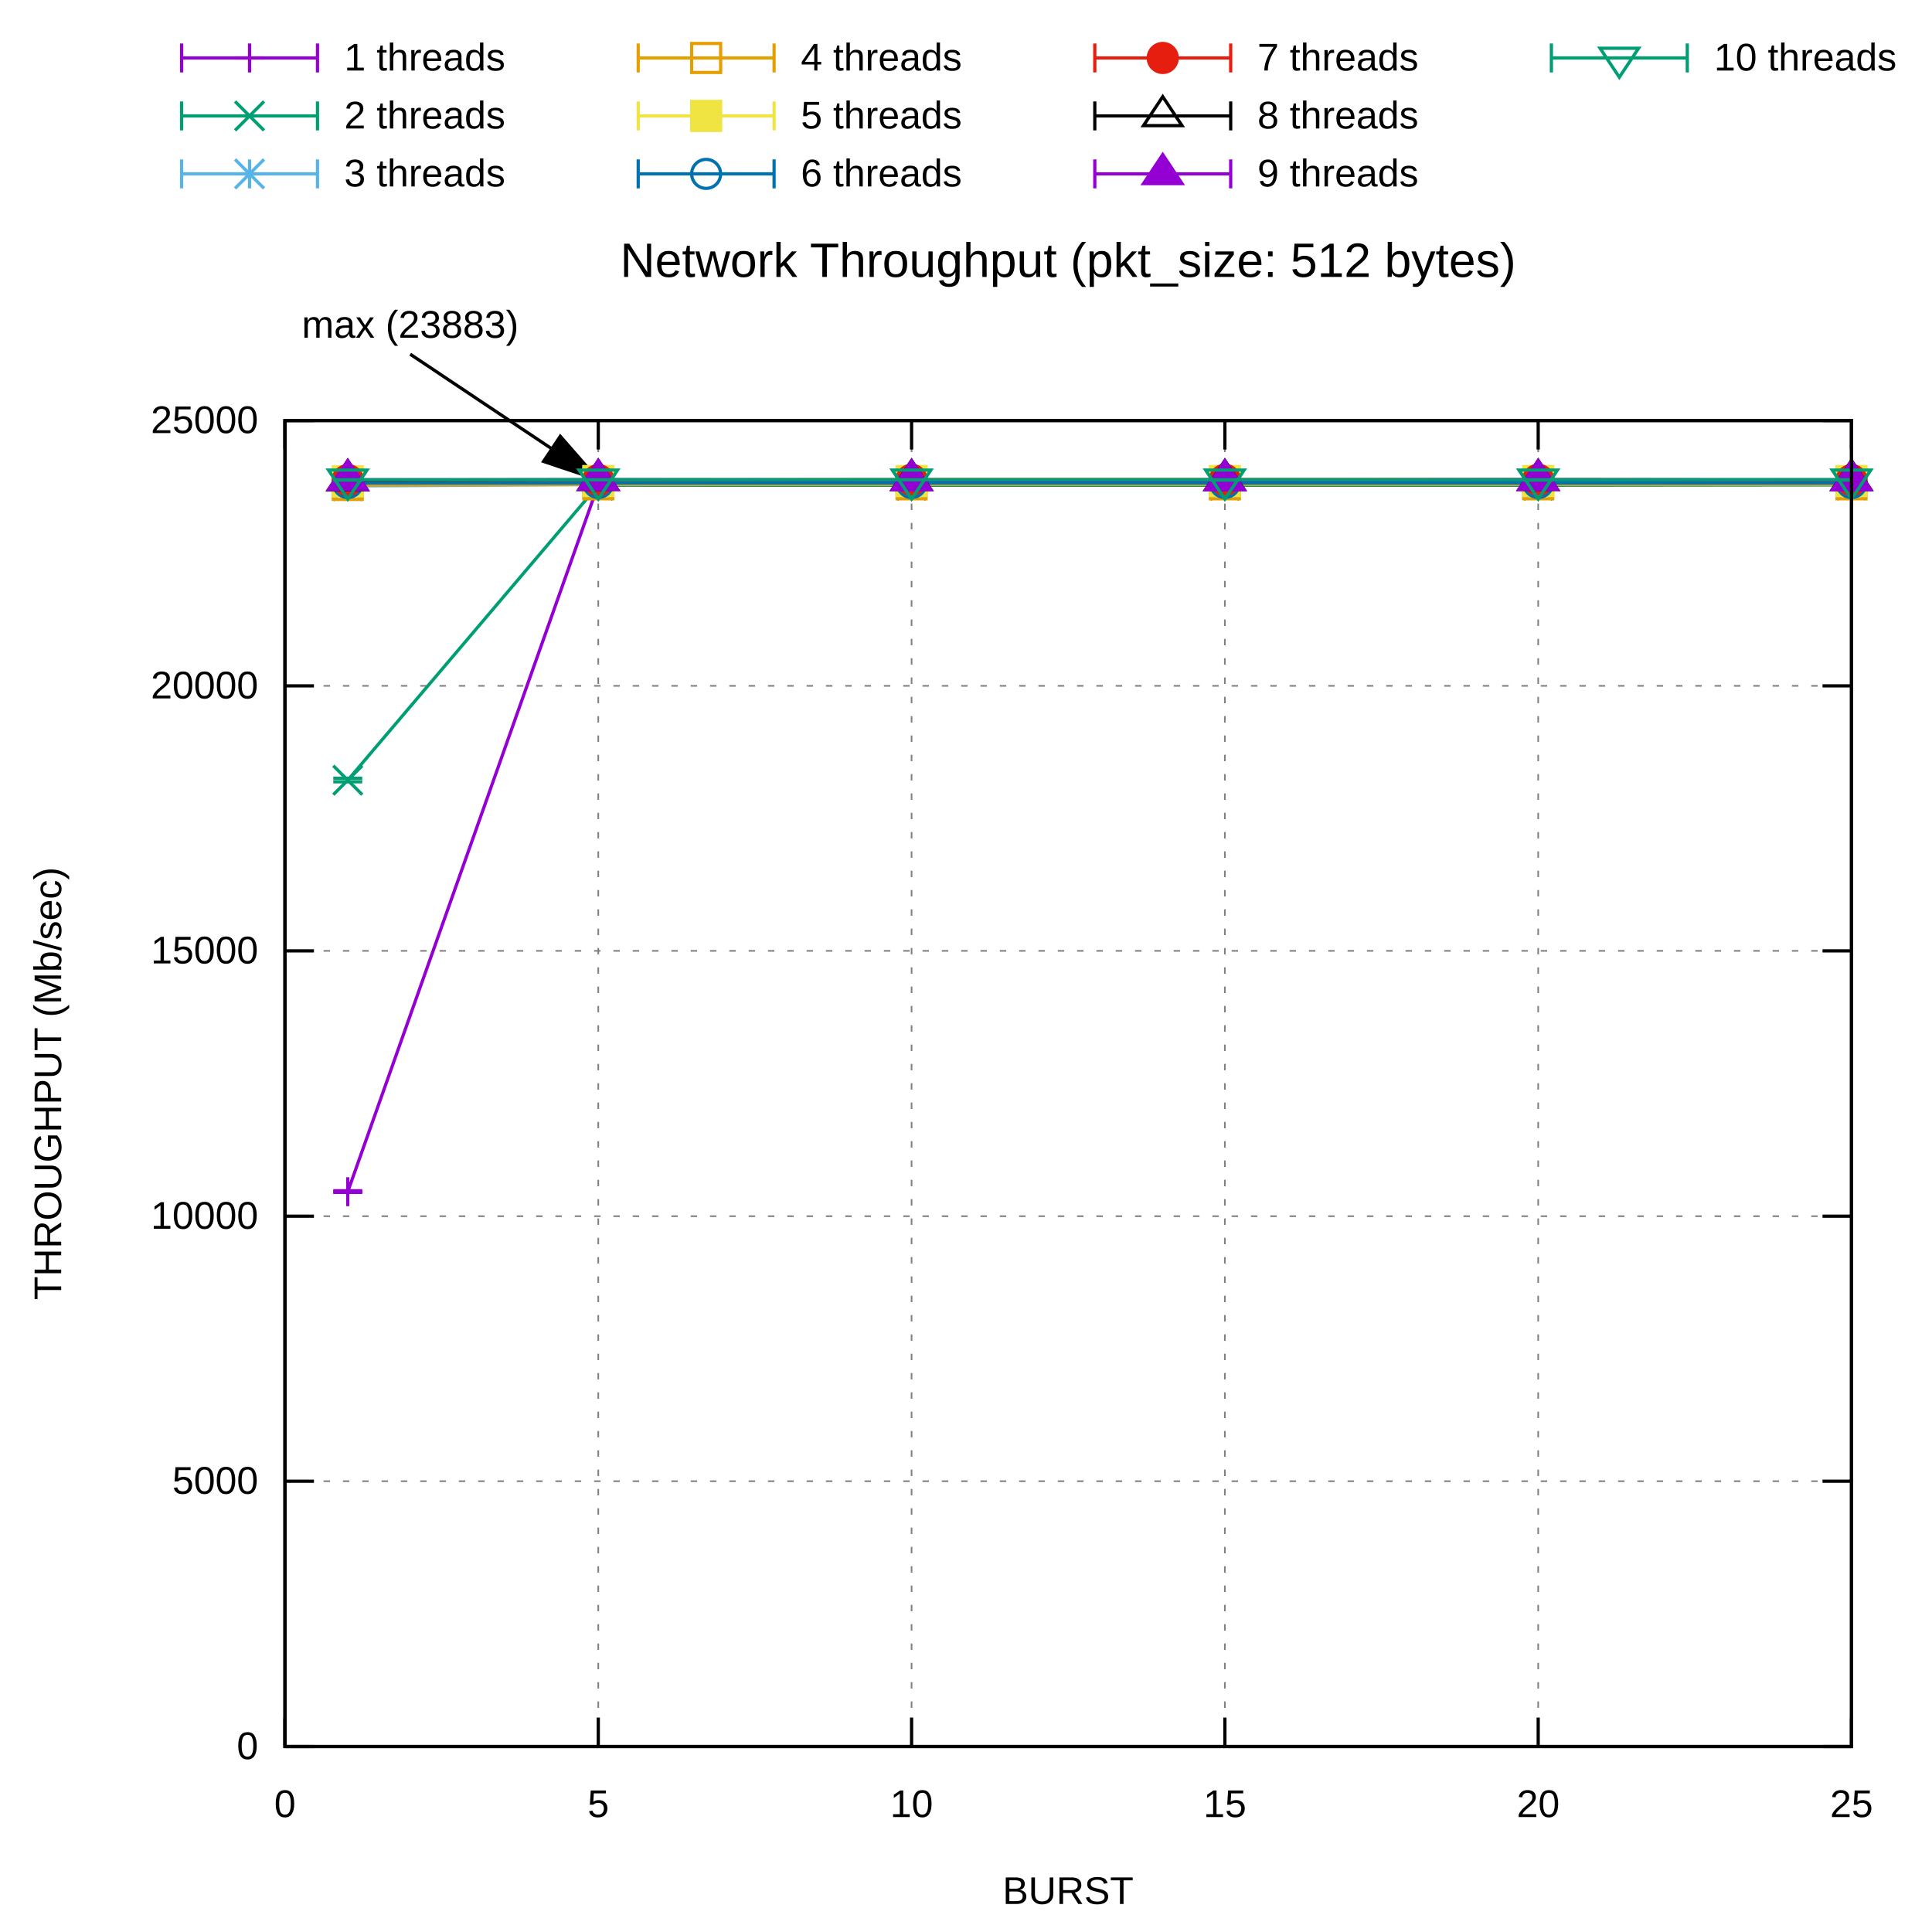
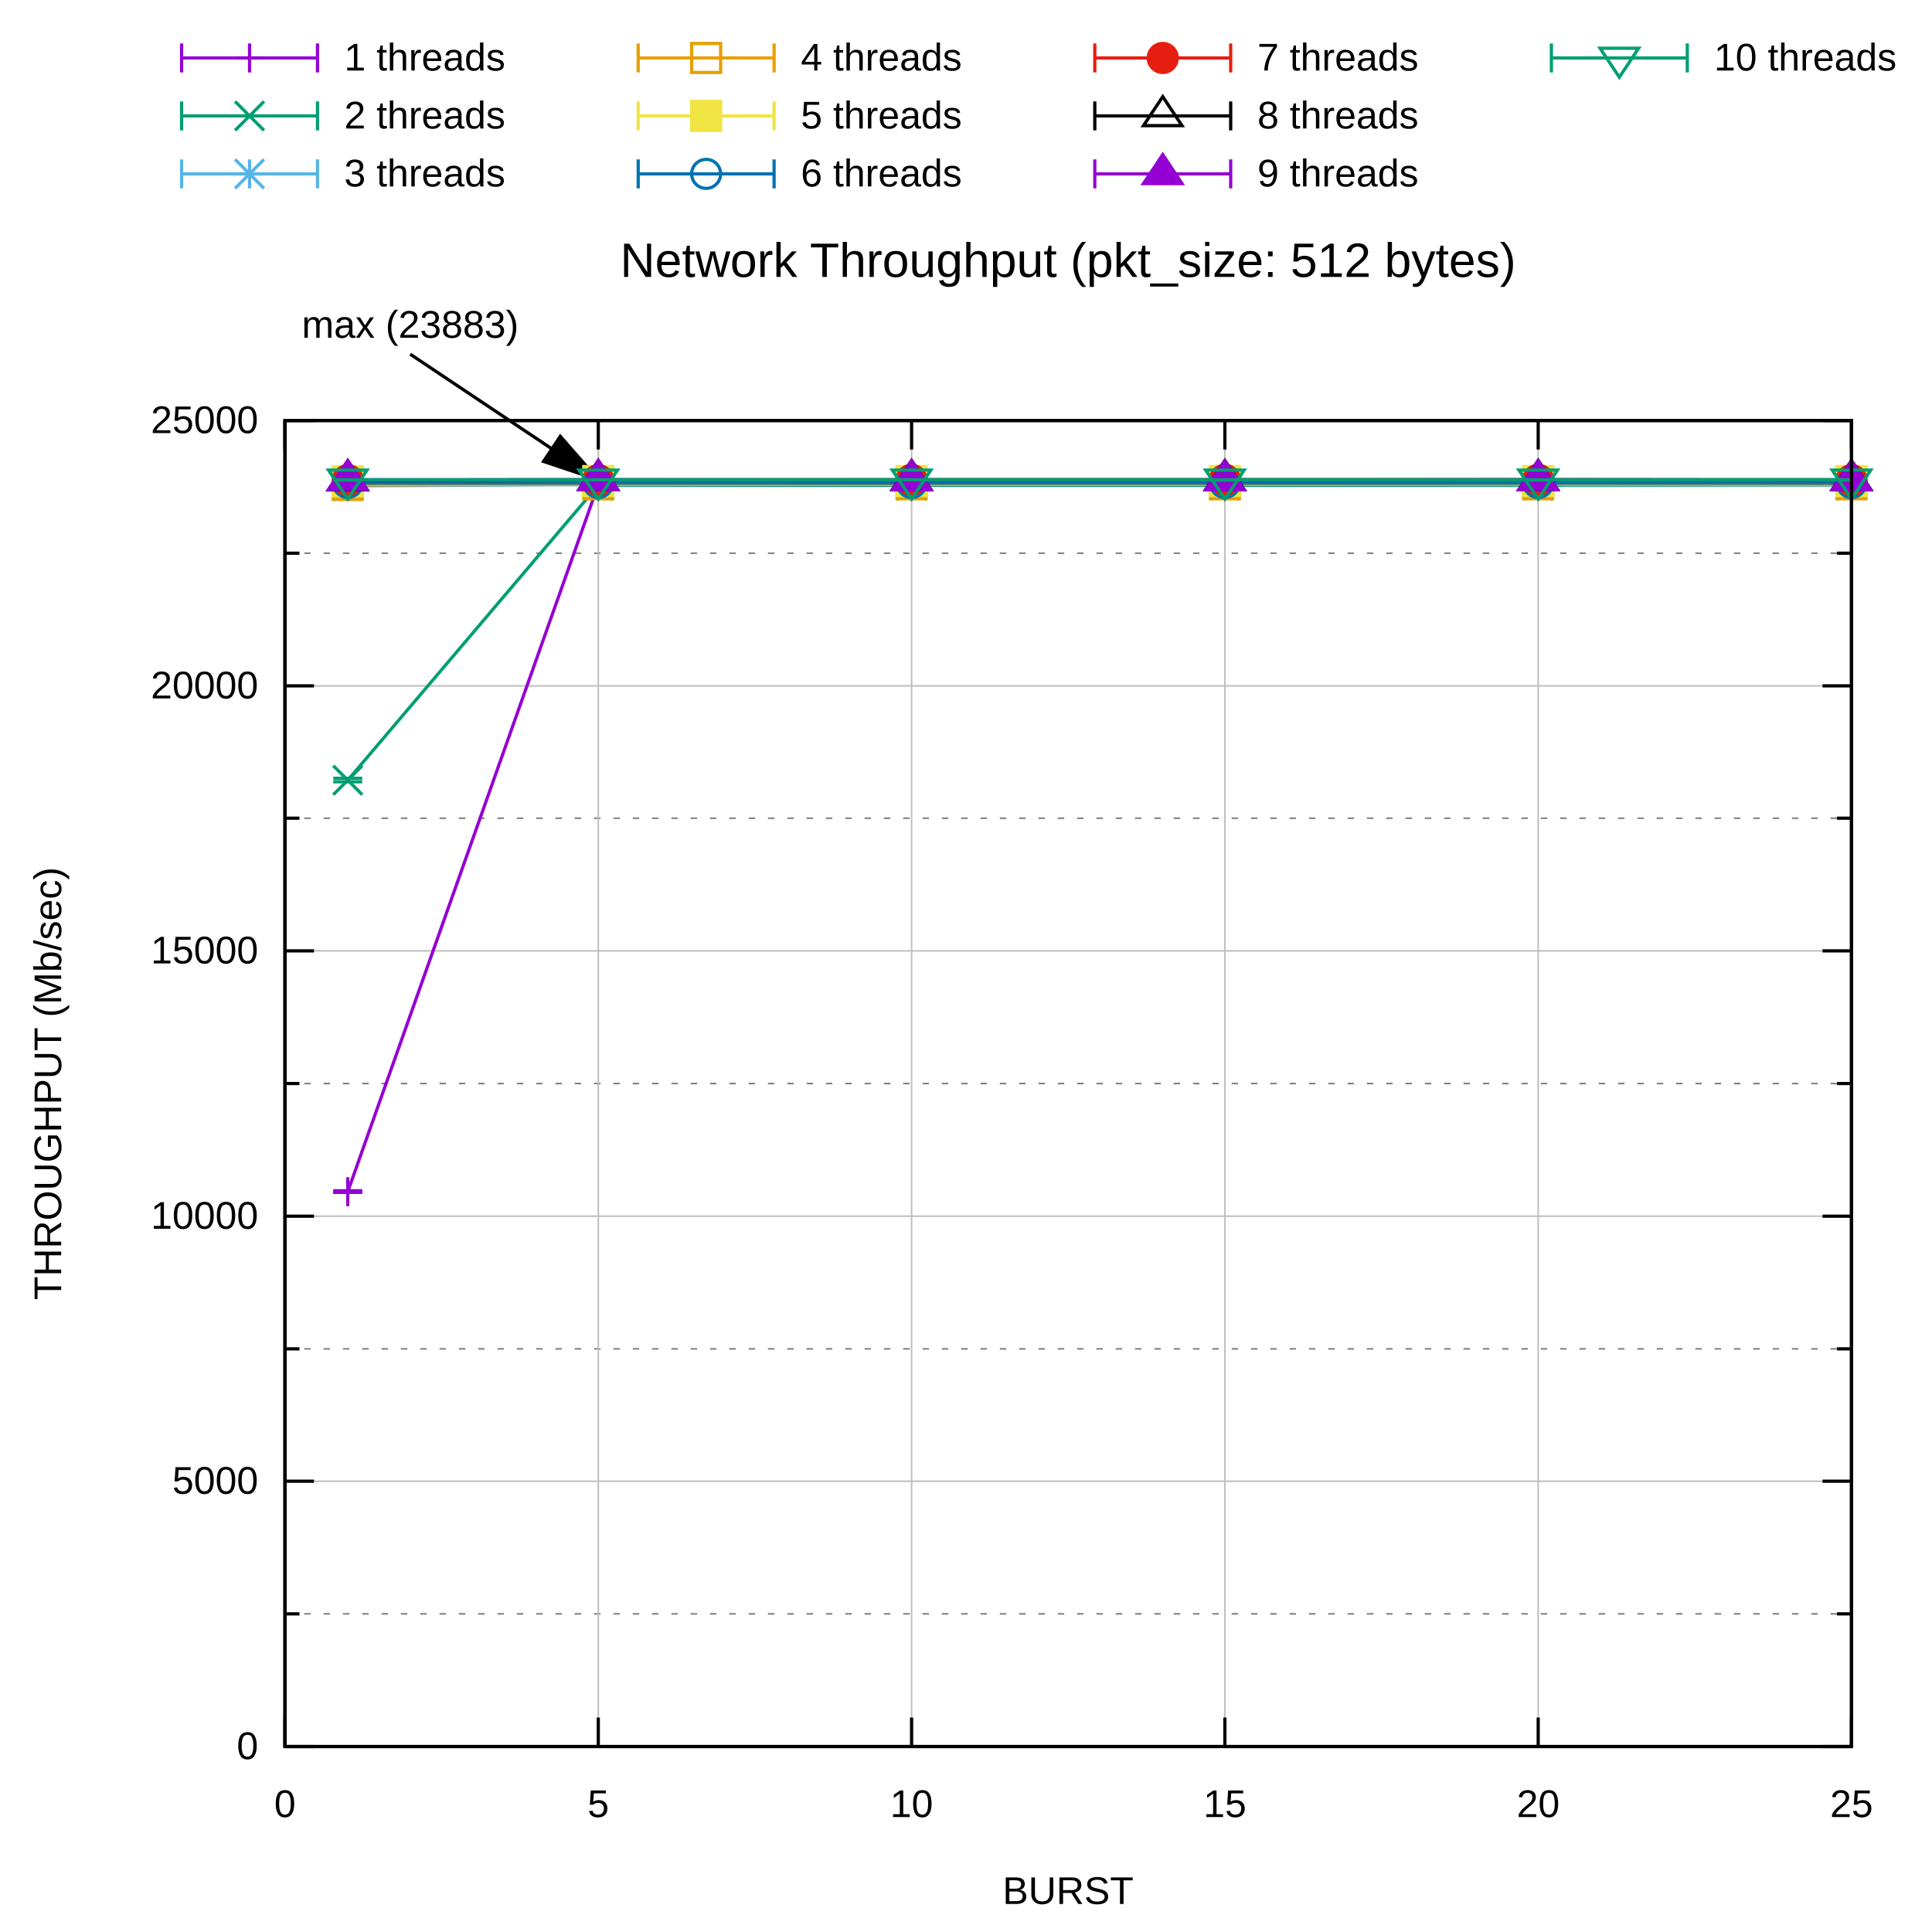
<svg xmlns="http://www.w3.org/2000/svg" xmlns:xlink="http://www.w3.org/1999/xlink" width="600" height="600" viewBox="0 0 600 600">
  <g id="gnuplot_canvas">
    <rect x="0" y="0" width="600" height="600" fill="none" />
    <defs>
      <circle id="gpDot" r="0.5" stroke-width="0.5" stroke="currentColor" />
      <path id="gpPt0" stroke-width="0.222" stroke="currentColor" d="M-1,0 h2 M0,-1 v2" />
      <path id="gpPt1" stroke-width="0.222" stroke="currentColor" d="M-1,-1 L1,1 M1,-1 L-1,1" />
      <path id="gpPt2" stroke-width="0.222" stroke="currentColor" d="M-1,0 L1,0 M0,-1 L0,1 M-1,-1 L1,1 M-1,1 L1,-1" />
      <rect id="gpPt3" stroke-width="0.222" stroke="currentColor" x="-1" y="-1" width="2" height="2" />
      <rect id="gpPt4" stroke-width="0.222" stroke="currentColor" fill="currentColor" x="-1" y="-1" width="2" height="2" />
      <circle id="gpPt5" stroke-width="0.222" stroke="currentColor" cx="0" cy="0" r="1" />
      <use xlink:href="#gpPt5" id="gpPt6" fill="currentColor" stroke="none" />
      <path id="gpPt7" stroke-width="0.222" stroke="currentColor" d="M0,-1.33 L-1.33,0.67 L1.33,0.67 z" />
      <use xlink:href="#gpPt7" id="gpPt8" fill="currentColor" stroke="none" />
      <use xlink:href="#gpPt7" id="gpPt9" stroke="currentColor" transform="rotate(180)" />
      <use xlink:href="#gpPt9" id="gpPt10" fill="currentColor" stroke="none" />
      <use xlink:href="#gpPt3" id="gpPt11" stroke="currentColor" transform="rotate(45)" />
      <use xlink:href="#gpPt11" id="gpPt12" fill="currentColor" stroke="none" />
      <path id="gpPt13" stroke-width="0.222" stroke="currentColor" d="M0,1.330 L1.265,0.411 L0.782,-1.067 L-0.782,-1.076 L-1.265,0.411 z" />
      <use xlink:href="#gpPt13" id="gpPt14" fill="currentColor" stroke="none" />
      <filter id="textbox" filterUnits="objectBoundingBox" x="0" y="0" height="1" width="1">
        <feFlood flood-color="white" flood-opacity="1" result="bgnd" />
        <feComposite in="SourceGraphic" in2="bgnd" operator="atop" />
      </filter>
      <filter id="greybox" filterUnits="objectBoundingBox" x="0" y="0" height="1" width="1">
        <feFlood flood-color="lightgrey" flood-opacity="1" result="grey" />
        <feComposite in="SourceGraphic" in2="grey" operator="atop" />
      </filter>
    </defs>
    <g fill="none" color="white" stroke="currentColor" stroke-width="1.00" stroke-linecap="butt" stroke-linejoin="miter">
</g>
    <g fill="none" color="black" stroke="currentColor" stroke-width="1.00" stroke-linecap="butt" stroke-linejoin="miter">
</g>
    <g fill="none" color="black" stroke="black" stroke-width="0.50" stroke-linecap="butt" stroke-linejoin="miter">
</g>
-     <g fill="none" color="gray" stroke="currentColor" stroke-width="0.50" stroke-linecap="butt" stroke-linejoin="miter">
-       <path stroke="gray" stroke-dasharray="2,4" class="gridline" d="M88.5,542.4 L575.0,542.4  " />
-     </g>
-     <g fill="none" color="gray" stroke="gray" stroke-width="1.00" stroke-linecap="butt" stroke-linejoin="miter">
+     <g fill="none" color="black" stroke="currentColor" stroke-width="0.50" stroke-linecap="butt" stroke-linejoin="miter">
+       <path stroke="rgb(192, 192, 192)" class="gridline" d="M88.5,542.4 L575.0,542.4  " />
+     </g>
+     <g fill="none" color="black" stroke="rgb(192, 192, 192)" stroke-width="1.00" stroke-linecap="butt" stroke-linejoin="miter">
</g>
    <g fill="none" color="black" stroke="currentColor" stroke-width="1.00" stroke-linecap="butt" stroke-linejoin="miter">
      <path stroke="black" d="M88.5,542.4 L97.5,542.4 M575.0,542.4 L566.0,542.4  " />
      <g transform="translate(80.2,546.3)" stroke="none" fill="black" font-family="arial" font-size="12.00" text-anchor="end">
        <text>
          <tspan font-family="arial"> 0</tspan>
        </text>
      </g>
    </g>
    <g fill="none" color="black" stroke="currentColor" stroke-width="1.00" stroke-linecap="butt" stroke-linejoin="miter">
</g>
    <g fill="none" color="black" stroke="black" stroke-width="0.50" stroke-linecap="butt" stroke-linejoin="miter">
</g>
    <g fill="none" color="gray" stroke="currentColor" stroke-width="0.50" stroke-linecap="butt" stroke-linejoin="miter">
-       <path stroke="gray" stroke-dasharray="2,4" class="gridline" d="M88.5,460.0 L575.0,460.0  " />
+       <path stroke="gray" stroke-dasharray="2,4" class="gridline" d="M88.5,501.2 L575.0,501.2  " />
    </g>
    <g fill="none" color="gray" stroke="gray" stroke-width="1.00" stroke-linecap="butt" stroke-linejoin="miter">
+ </g>
+     <g fill="none" color="black" stroke="currentColor" stroke-width="1.00" stroke-linecap="butt" stroke-linejoin="miter">
+       <path stroke="black" d="M88.5,501.2 L93.0,501.2 M575.0,501.2 L570.5,501.2  " />
+     </g>
+     <g fill="none" color="black" stroke="black" stroke-width="0.50" stroke-linecap="butt" stroke-linejoin="miter">
+ </g>
+     <g fill="none" color="black" stroke="currentColor" stroke-width="0.50" stroke-linecap="butt" stroke-linejoin="miter">
+       <path stroke="rgb(192, 192, 192)" class="gridline" d="M88.5,460.0 L575.0,460.0  " />
+     </g>
+     <g fill="none" color="black" stroke="rgb(192, 192, 192)" stroke-width="1.00" stroke-linecap="butt" stroke-linejoin="miter">
</g>
    <g fill="none" color="black" stroke="currentColor" stroke-width="1.00" stroke-linecap="butt" stroke-linejoin="miter">
      <path stroke="black" d="M88.5,460.0 L97.5,460.0 M575.0,460.0 L566.0,460.0  " />
      <g transform="translate(80.2,463.9)" stroke="none" fill="black" font-family="arial" font-size="12.00" text-anchor="end">
        <text>
          <tspan font-family="arial"> 5000</tspan>
        </text>
      </g>
    </g>
    <g fill="none" color="black" stroke="currentColor" stroke-width="1.00" stroke-linecap="butt" stroke-linejoin="miter">
</g>
    <g fill="none" color="black" stroke="black" stroke-width="0.50" stroke-linecap="butt" stroke-linejoin="miter">
</g>
    <g fill="none" color="gray" stroke="currentColor" stroke-width="0.50" stroke-linecap="butt" stroke-linejoin="miter">
-       <path stroke="gray" stroke-dasharray="2,4" class="gridline" d="M88.5,377.7 L575.0,377.7  " />
+       <path stroke="gray" stroke-dasharray="2,4" class="gridline" d="M88.5,418.9 L575.0,418.9  " />
    </g>
    <g fill="none" color="gray" stroke="gray" stroke-width="1.00" stroke-linecap="butt" stroke-linejoin="miter">
+ </g>
+     <g fill="none" color="black" stroke="currentColor" stroke-width="1.00" stroke-linecap="butt" stroke-linejoin="miter">
+       <path stroke="black" d="M88.5,418.9 L93.0,418.9 M575.0,418.9 L570.5,418.9  " />
+     </g>
+     <g fill="none" color="black" stroke="black" stroke-width="0.50" stroke-linecap="butt" stroke-linejoin="miter">
+ </g>
+     <g fill="none" color="black" stroke="currentColor" stroke-width="0.50" stroke-linecap="butt" stroke-linejoin="miter">
+       <path stroke="rgb(192, 192, 192)" class="gridline" d="M88.5,377.7 L575.0,377.7  " />
+     </g>
+     <g fill="none" color="black" stroke="rgb(192, 192, 192)" stroke-width="1.00" stroke-linecap="butt" stroke-linejoin="miter">
</g>
    <g fill="none" color="black" stroke="currentColor" stroke-width="1.00" stroke-linecap="butt" stroke-linejoin="miter">
      <path stroke="black" d="M88.5,377.7 L97.5,377.7 M575.0,377.7 L566.0,377.7  " />
      <g transform="translate(80.2,381.6)" stroke="none" fill="black" font-family="arial" font-size="12.00" text-anchor="end">
        <text>
          <tspan font-family="arial"> 10000</tspan>
        </text>
      </g>
    </g>
    <g fill="none" color="black" stroke="currentColor" stroke-width="1.00" stroke-linecap="butt" stroke-linejoin="miter">
</g>
    <g fill="none" color="black" stroke="black" stroke-width="0.50" stroke-linecap="butt" stroke-linejoin="miter">
</g>
    <g fill="none" color="gray" stroke="currentColor" stroke-width="0.50" stroke-linecap="butt" stroke-linejoin="miter">
-       <path stroke="gray" stroke-dasharray="2,4" class="gridline" d="M88.5,295.3 L575.0,295.3  " />
+       <path stroke="gray" stroke-dasharray="2,4" class="gridline" d="M88.5,336.5 L575.0,336.5  " />
    </g>
    <g fill="none" color="gray" stroke="gray" stroke-width="1.00" stroke-linecap="butt" stroke-linejoin="miter">
+ </g>
+     <g fill="none" color="black" stroke="currentColor" stroke-width="1.00" stroke-linecap="butt" stroke-linejoin="miter">
+       <path stroke="black" d="M88.5,336.5 L93.0,336.5 M575.0,336.5 L570.5,336.5  " />
+     </g>
+     <g fill="none" color="black" stroke="black" stroke-width="0.50" stroke-linecap="butt" stroke-linejoin="miter">
+ </g>
+     <g fill="none" color="black" stroke="currentColor" stroke-width="0.50" stroke-linecap="butt" stroke-linejoin="miter">
+       <path stroke="rgb(192, 192, 192)" class="gridline" d="M88.5,295.3 L575.0,295.3  " />
+     </g>
+     <g fill="none" color="black" stroke="rgb(192, 192, 192)" stroke-width="1.00" stroke-linecap="butt" stroke-linejoin="miter">
</g>
    <g fill="none" color="black" stroke="currentColor" stroke-width="1.00" stroke-linecap="butt" stroke-linejoin="miter">
      <path stroke="black" d="M88.5,295.3 L97.5,295.3 M575.0,295.3 L566.0,295.3  " />
      <g transform="translate(80.2,299.2)" stroke="none" fill="black" font-family="arial" font-size="12.00" text-anchor="end">
        <text>
          <tspan font-family="arial"> 15000</tspan>
        </text>
      </g>
    </g>
    <g fill="none" color="black" stroke="currentColor" stroke-width="1.00" stroke-linecap="butt" stroke-linejoin="miter">
</g>
    <g fill="none" color="black" stroke="black" stroke-width="0.50" stroke-linecap="butt" stroke-linejoin="miter">
</g>
    <g fill="none" color="gray" stroke="currentColor" stroke-width="0.50" stroke-linecap="butt" stroke-linejoin="miter">
-       <path stroke="gray" stroke-dasharray="2,4" class="gridline" d="M88.5,213.0 L575.0,213.0  " />
+       <path stroke="gray" stroke-dasharray="2,4" class="gridline" d="M88.5,254.1 L575.0,254.1  " />
    </g>
    <g fill="none" color="gray" stroke="gray" stroke-width="1.00" stroke-linecap="butt" stroke-linejoin="miter">
+ </g>
+     <g fill="none" color="black" stroke="currentColor" stroke-width="1.00" stroke-linecap="butt" stroke-linejoin="miter">
+       <path stroke="black" d="M88.5,254.1 L93.0,254.1 M575.0,254.1 L570.5,254.1  " />
+     </g>
+     <g fill="none" color="black" stroke="black" stroke-width="0.50" stroke-linecap="butt" stroke-linejoin="miter">
+ </g>
+     <g fill="none" color="black" stroke="currentColor" stroke-width="0.50" stroke-linecap="butt" stroke-linejoin="miter">
+       <path stroke="rgb(192, 192, 192)" class="gridline" d="M88.5,213.0 L575.0,213.0  " />
+     </g>
+     <g fill="none" color="black" stroke="rgb(192, 192, 192)" stroke-width="1.00" stroke-linecap="butt" stroke-linejoin="miter">
</g>
    <g fill="none" color="black" stroke="currentColor" stroke-width="1.00" stroke-linecap="butt" stroke-linejoin="miter">
      <path stroke="black" d="M88.5,213.0 L97.5,213.0 M575.0,213.0 L566.0,213.0  " />
      <g transform="translate(80.2,216.9)" stroke="none" fill="black" font-family="arial" font-size="12.00" text-anchor="end">
        <text>
          <tspan font-family="arial"> 20000</tspan>
        </text>
      </g>
    </g>
    <g fill="none" color="black" stroke="currentColor" stroke-width="1.00" stroke-linecap="butt" stroke-linejoin="miter">
</g>
    <g fill="none" color="black" stroke="black" stroke-width="0.50" stroke-linecap="butt" stroke-linejoin="miter">
</g>
    <g fill="none" color="gray" stroke="currentColor" stroke-width="0.50" stroke-linecap="butt" stroke-linejoin="miter">
-       <path stroke="gray" stroke-dasharray="2,4" class="gridline" d="M88.5,130.6 L575.0,130.6  " />
+       <path stroke="gray" stroke-dasharray="2,4" class="gridline" d="M88.5,171.8 L575.0,171.8  " />
    </g>
    <g fill="none" color="gray" stroke="gray" stroke-width="1.00" stroke-linecap="butt" stroke-linejoin="miter">
+ </g>
+     <g fill="none" color="black" stroke="currentColor" stroke-width="1.00" stroke-linecap="butt" stroke-linejoin="miter">
+       <path stroke="black" d="M88.5,171.8 L93.0,171.8 M575.0,171.8 L570.5,171.8  " />
+     </g>
+     <g fill="none" color="black" stroke="black" stroke-width="0.50" stroke-linecap="butt" stroke-linejoin="miter">
+ </g>
+     <g fill="none" color="black" stroke="currentColor" stroke-width="0.50" stroke-linecap="butt" stroke-linejoin="miter">
+       <path stroke="rgb(192, 192, 192)" class="gridline" d="M88.5,130.6 L575.0,130.6  " />
+     </g>
+     <g fill="none" color="black" stroke="rgb(192, 192, 192)" stroke-width="1.00" stroke-linecap="butt" stroke-linejoin="miter">
</g>
    <g fill="none" color="black" stroke="currentColor" stroke-width="1.00" stroke-linecap="butt" stroke-linejoin="miter">
      <path stroke="black" d="M88.5,130.6 L97.5,130.6 M575.0,130.6 L566.0,130.6  " />
      <g transform="translate(80.2,134.5)" stroke="none" fill="black" font-family="arial" font-size="12.00" text-anchor="end">
        <text>
          <tspan font-family="arial"> 25000</tspan>
        </text>
      </g>
    </g>
    <g fill="none" color="black" stroke="currentColor" stroke-width="1.00" stroke-linecap="butt" stroke-linejoin="miter">
</g>
    <g fill="none" color="black" stroke="black" stroke-width="0.50" stroke-linecap="butt" stroke-linejoin="miter">
</g>
-     <g fill="none" color="gray" stroke="currentColor" stroke-width="0.50" stroke-linecap="butt" stroke-linejoin="miter">
-       <path stroke="gray" stroke-dasharray="2,4" class="gridline" d="M88.5,542.4 L88.5,130.6  " />
-     </g>
-     <g fill="none" color="gray" stroke="gray" stroke-width="1.00" stroke-linecap="butt" stroke-linejoin="miter">
+     <g fill="none" color="black" stroke="currentColor" stroke-width="0.50" stroke-linecap="butt" stroke-linejoin="miter">
+       <path stroke="rgb(192, 192, 192)" class="gridline" d="M88.5,542.4 L88.5,130.6  " />
+     </g>
+     <g fill="none" color="black" stroke="rgb(192, 192, 192)" stroke-width="1.00" stroke-linecap="butt" stroke-linejoin="miter">
</g>
    <g fill="none" color="black" stroke="currentColor" stroke-width="1.00" stroke-linecap="butt" stroke-linejoin="miter">
      <path stroke="black" d="M88.5,542.4 L88.5,533.4 M88.5,130.6 L88.5,139.6  " />
      <g transform="translate(88.5,564.3)" stroke="none" fill="black" font-family="arial" font-size="12.00" text-anchor="middle">
        <text>
          <tspan font-family="arial"> 0</tspan>
        </text>
      </g>
    </g>
    <g fill="none" color="black" stroke="currentColor" stroke-width="1.00" stroke-linecap="butt" stroke-linejoin="miter">
</g>
    <g fill="none" color="black" stroke="black" stroke-width="0.50" stroke-linecap="butt" stroke-linejoin="miter">
</g>
-     <g fill="none" color="gray" stroke="currentColor" stroke-width="0.50" stroke-linecap="butt" stroke-linejoin="miter">
-       <path stroke="gray" stroke-dasharray="2,4" class="gridline" d="M185.8,542.4 L185.8,130.6  " />
-     </g>
-     <g fill="none" color="gray" stroke="gray" stroke-width="1.00" stroke-linecap="butt" stroke-linejoin="miter">
+     <g fill="none" color="black" stroke="currentColor" stroke-width="0.50" stroke-linecap="butt" stroke-linejoin="miter">
+       <path stroke="rgb(192, 192, 192)" class="gridline" d="M185.8,542.4 L185.8,130.6  " />
+     </g>
+     <g fill="none" color="black" stroke="rgb(192, 192, 192)" stroke-width="1.00" stroke-linecap="butt" stroke-linejoin="miter">
</g>
    <g fill="none" color="black" stroke="currentColor" stroke-width="1.00" stroke-linecap="butt" stroke-linejoin="miter">
      <path stroke="black" d="M185.8,542.4 L185.8,533.4 M185.8,130.6 L185.8,139.6  " />
      <g transform="translate(185.8,564.3)" stroke="none" fill="black" font-family="arial" font-size="12.00" text-anchor="middle">
        <text>
          <tspan font-family="arial"> 5</tspan>
        </text>
      </g>
    </g>
    <g fill="none" color="black" stroke="currentColor" stroke-width="1.00" stroke-linecap="butt" stroke-linejoin="miter">
</g>
    <g fill="none" color="black" stroke="black" stroke-width="0.50" stroke-linecap="butt" stroke-linejoin="miter">
</g>
-     <g fill="none" color="gray" stroke="currentColor" stroke-width="0.50" stroke-linecap="butt" stroke-linejoin="miter">
-       <path stroke="gray" stroke-dasharray="2,4" class="gridline" d="M283.1,542.4 L283.1,130.6  " />
-     </g>
-     <g fill="none" color="gray" stroke="gray" stroke-width="1.00" stroke-linecap="butt" stroke-linejoin="miter">
+     <g fill="none" color="black" stroke="currentColor" stroke-width="0.50" stroke-linecap="butt" stroke-linejoin="miter">
+       <path stroke="rgb(192, 192, 192)" class="gridline" d="M283.1,542.4 L283.1,130.6  " />
+     </g>
+     <g fill="none" color="black" stroke="rgb(192, 192, 192)" stroke-width="1.00" stroke-linecap="butt" stroke-linejoin="miter">
</g>
    <g fill="none" color="black" stroke="currentColor" stroke-width="1.00" stroke-linecap="butt" stroke-linejoin="miter">
      <path stroke="black" d="M283.1,542.4 L283.1,533.4 M283.1,130.6 L283.1,139.6  " />
      <g transform="translate(283.1,564.3)" stroke="none" fill="black" font-family="arial" font-size="12.00" text-anchor="middle">
        <text>
          <tspan font-family="arial"> 10</tspan>
        </text>
      </g>
    </g>
    <g fill="none" color="black" stroke="currentColor" stroke-width="1.00" stroke-linecap="butt" stroke-linejoin="miter">
</g>
    <g fill="none" color="black" stroke="black" stroke-width="0.50" stroke-linecap="butt" stroke-linejoin="miter">
</g>
-     <g fill="none" color="gray" stroke="currentColor" stroke-width="0.50" stroke-linecap="butt" stroke-linejoin="miter">
-       <path stroke="gray" stroke-dasharray="2,4" class="gridline" d="M380.4,542.4 L380.4,130.6  " />
-     </g>
-     <g fill="none" color="gray" stroke="gray" stroke-width="1.00" stroke-linecap="butt" stroke-linejoin="miter">
+     <g fill="none" color="black" stroke="currentColor" stroke-width="0.50" stroke-linecap="butt" stroke-linejoin="miter">
+       <path stroke="rgb(192, 192, 192)" class="gridline" d="M380.4,542.4 L380.4,130.6  " />
+     </g>
+     <g fill="none" color="black" stroke="rgb(192, 192, 192)" stroke-width="1.00" stroke-linecap="butt" stroke-linejoin="miter">
</g>
    <g fill="none" color="black" stroke="currentColor" stroke-width="1.00" stroke-linecap="butt" stroke-linejoin="miter">
      <path stroke="black" d="M380.4,542.4 L380.4,533.4 M380.4,130.6 L380.4,139.6  " />
      <g transform="translate(380.4,564.3)" stroke="none" fill="black" font-family="arial" font-size="12.00" text-anchor="middle">
        <text>
          <tspan font-family="arial"> 15</tspan>
        </text>
      </g>
    </g>
    <g fill="none" color="black" stroke="currentColor" stroke-width="1.00" stroke-linecap="butt" stroke-linejoin="miter">
</g>
    <g fill="none" color="black" stroke="black" stroke-width="0.50" stroke-linecap="butt" stroke-linejoin="miter">
</g>
-     <g fill="none" color="gray" stroke="currentColor" stroke-width="0.50" stroke-linecap="butt" stroke-linejoin="miter">
-       <path stroke="gray" stroke-dasharray="2,4" class="gridline" d="M477.7,542.4 L477.7,130.6  " />
-     </g>
-     <g fill="none" color="gray" stroke="gray" stroke-width="1.00" stroke-linecap="butt" stroke-linejoin="miter">
+     <g fill="none" color="black" stroke="currentColor" stroke-width="0.50" stroke-linecap="butt" stroke-linejoin="miter">
+       <path stroke="rgb(192, 192, 192)" class="gridline" d="M477.7,542.4 L477.7,130.6  " />
+     </g>
+     <g fill="none" color="black" stroke="rgb(192, 192, 192)" stroke-width="1.00" stroke-linecap="butt" stroke-linejoin="miter">
</g>
    <g fill="none" color="black" stroke="currentColor" stroke-width="1.00" stroke-linecap="butt" stroke-linejoin="miter">
      <path stroke="black" d="M477.7,542.4 L477.7,533.4 M477.7,130.6 L477.7,139.6  " />
      <g transform="translate(477.7,564.3)" stroke="none" fill="black" font-family="arial" font-size="12.00" text-anchor="middle">
        <text>
          <tspan font-family="arial"> 20</tspan>
        </text>
      </g>
    </g>
    <g fill="none" color="black" stroke="currentColor" stroke-width="1.00" stroke-linecap="butt" stroke-linejoin="miter">
</g>
    <g fill="none" color="black" stroke="black" stroke-width="0.50" stroke-linecap="butt" stroke-linejoin="miter">
</g>
-     <g fill="none" color="gray" stroke="currentColor" stroke-width="0.50" stroke-linecap="butt" stroke-linejoin="miter">
-       <path stroke="gray" stroke-dasharray="2,4" class="gridline" d="M575.0,542.4 L575.0,130.6  " />
-     </g>
-     <g fill="none" color="gray" stroke="gray" stroke-width="1.00" stroke-linecap="butt" stroke-linejoin="miter">
+     <g fill="none" color="black" stroke="currentColor" stroke-width="0.50" stroke-linecap="butt" stroke-linejoin="miter">
+       <path stroke="rgb(192, 192, 192)" class="gridline" d="M575.0,542.4 L575.0,130.6  " />
+     </g>
+     <g fill="none" color="black" stroke="rgb(192, 192, 192)" stroke-width="1.00" stroke-linecap="butt" stroke-linejoin="miter">
</g>
    <g fill="none" color="black" stroke="currentColor" stroke-width="1.00" stroke-linecap="butt" stroke-linejoin="miter">
      <path stroke="black" d="M575.0,542.4 L575.0,533.4 M575.0,130.6 L575.0,139.6  " />
      <g transform="translate(575.0,564.3)" stroke="none" fill="black" font-family="arial" font-size="12.00" text-anchor="middle">
        <text>
          <tspan font-family="arial"> 25</tspan>
        </text>
      </g>
    </g>
    <g fill="none" color="black" stroke="currentColor" stroke-width="1.00" stroke-linecap="butt" stroke-linejoin="miter">
</g>
    <g fill="none" color="black" stroke="currentColor" stroke-width="1.00" stroke-linecap="butt" stroke-linejoin="miter">
      <path stroke="black" d="M88.5,130.6 L88.5,542.4 L575.0,542.4 L575.0,130.6 L88.5,130.6 Z  " />
      <g transform="translate(127.4,104.9)" stroke="none" fill="black" font-family="arial" font-size="12.00" text-anchor="middle">
        <text>
          <tspan font-family="arial">max (23883)</tspan>
        </text>
      </g>
      <g stroke="none" shape-rendering="crispEdges">
        <polygon fill="black" points="171.4,139.4 168.8,143.3 185.8,149.0 174.0,135.5 171.4,139.4 " />
      </g>
      <path stroke="black" d="M171.4,139.4 L168.8,143.3 L185.8,149.0 L174.0,135.5 L171.4,139.4 Z  " />
      <path stroke="black" d="M127.4,110.0 L171.4,139.4  " />
    </g>
    <g fill="none" color="black" stroke="currentColor" stroke-width="1.00" stroke-linecap="butt" stroke-linejoin="miter">
      <g transform="translate(19.0,336.5) rotate(270)" stroke="none" fill="black" font-family="arial" font-size="12.00" text-anchor="middle">
        <text>
          <tspan font-family="arial">THROUGHPUT (Mb/sec)</tspan>
        </text>
      </g>
    </g>
    <g fill="none" color="black" stroke="currentColor" stroke-width="1.00" stroke-linecap="butt" stroke-linejoin="miter">
      <g transform="translate(331.7,591.3)" stroke="none" fill="black" font-family="arial" font-size="12.00" text-anchor="middle">
        <text>
          <tspan font-family="arial">BURST</tspan>
        </text>
      </g>
    </g>
    <g fill="none" color="black" stroke="currentColor" stroke-width="1.00" stroke-linecap="butt" stroke-linejoin="miter">
      <g transform="translate(331.7,86.0)" stroke="none" fill="black" font-family="arial" font-size="15.00" text-anchor="middle">
        <text>Network Throughput (pkt_size: 512 bytes)</text>
      </g>
    </g>
    <g fill="none" color="black" stroke="currentColor" stroke-width="1.00" stroke-linecap="butt" stroke-linejoin="miter">
</g>
    <g id="gnuplot_plot_1">
      <g fill="none" color="black" stroke="currentColor" stroke-width="1.00" stroke-linecap="butt" stroke-linejoin="miter">
        <g transform="translate(106.9,21.9)" stroke="none" fill="black" font-family="arial" font-size="12.00" text-anchor="start">
          <text>
            <tspan font-family="arial">1 threads</tspan>
          </text>
        </g>
      </g>
      <g fill="none" color="black" stroke="currentColor" stroke-width="1.00" stroke-linecap="butt" stroke-linejoin="miter">
        <path stroke="rgb(148,   0, 211)" d="M56.4,18.0 L98.6,18.0 M56.4,13.5 L56.4,22.5 M98.6,13.5 L98.6,22.5 M108.0,370.1 L185.8,150.5   L283.1,150.7 L380.4,150.5 L477.7,150.3 L575.0,150.2 M108.0,370.3 L108.0,369.8 M103.5,370.3 L112.5,370.3   M103.5,369.8 L112.5,369.8 M185.8,150.6 L185.8,150.5 M181.3,150.6 L190.3,150.6 M181.3,150.5 L190.3,150.5   M283.1,150.8 L283.1,150.5 M278.6,150.8 L287.6,150.8 M278.6,150.5 L287.6,150.5 M380.4,150.6 L380.4,150.4   M375.9,150.6 L384.9,150.6 M375.9,150.4 L384.9,150.4 M477.7,150.4 L477.7,150.2 M473.2,150.4 L482.2,150.4   M473.2,150.2 L482.2,150.2 M575.0,150.3 L575.0,150.2 M570.5,150.3 L575.0,150.3 M570.5,150.2 L575.0,150.2    " />
        <use xlink:href="#gpPt0" transform="translate(108.0,370.1) scale(4.50)" color="rgb(148,   0, 211)" />
        <use xlink:href="#gpPt0" transform="translate(185.8,150.5) scale(4.50)" color="rgb(148,   0, 211)" />
        <use xlink:href="#gpPt0" transform="translate(283.1,150.7) scale(4.50)" color="rgb(148,   0, 211)" />
        <use xlink:href="#gpPt0" transform="translate(380.4,150.5) scale(4.50)" color="rgb(148,   0, 211)" />
        <use xlink:href="#gpPt0" transform="translate(477.7,150.3) scale(4.50)" color="rgb(148,   0, 211)" />
        <use xlink:href="#gpPt0" transform="translate(575.0,150.2) scale(4.50)" color="rgb(148,   0, 211)" />
        <use xlink:href="#gpPt0" transform="translate(77.5,18.0) scale(4.50)" color="rgb(148,   0, 211)" />
      </g>
    </g>
    <g id="gnuplot_plot_2">
      <g fill="none" color="black" stroke="currentColor" stroke-width="1.00" stroke-linecap="butt" stroke-linejoin="miter">
        <g transform="translate(106.9,39.9)" stroke="none" fill="black" font-family="arial" font-size="12.00" text-anchor="start">
          <text>
            <tspan font-family="arial">2 threads</tspan>
          </text>
        </g>
      </g>
      <g fill="none" color="black" stroke="currentColor" stroke-width="1.00" stroke-linecap="butt" stroke-linejoin="miter">
        <path stroke="rgb(  0, 158, 115)" d="M56.4,36.0 L98.6,36.0 M56.4,31.5 L56.4,40.5 M98.6,31.5 L98.6,40.5 M108.0,242.3 L185.8,150.7   L283.1,150.7 L380.4,150.7 L477.7,150.7 L575.0,150.6 M108.0,242.8 L108.0,241.7 M103.5,242.8 L112.5,242.8   M103.5,241.7 L112.5,241.7 M185.8,150.8 L185.8,150.7 M181.3,150.8 L190.3,150.8 M181.3,150.7 L190.3,150.7   M283.1,150.8 L283.1,150.7 M278.6,150.8 L287.6,150.8 M278.6,150.7 L287.6,150.7 M380.4,150.7 L380.4,150.6   M375.9,150.7 L384.9,150.7 M375.9,150.6 L384.9,150.6 M477.7,150.8 L477.7,150.6 M473.2,150.8 L482.2,150.8   M473.2,150.6 L482.2,150.6 M575.0,150.7 L575.0,150.6 M570.5,150.7 L575.0,150.7 M570.5,150.6 L575.0,150.6    " />
        <use xlink:href="#gpPt1" transform="translate(108.0,242.3) scale(4.50)" color="rgb(  0, 158, 115)" />
        <use xlink:href="#gpPt1" transform="translate(185.8,150.7) scale(4.50)" color="rgb(  0, 158, 115)" />
        <use xlink:href="#gpPt1" transform="translate(283.1,150.7) scale(4.50)" color="rgb(  0, 158, 115)" />
        <use xlink:href="#gpPt1" transform="translate(380.4,150.7) scale(4.50)" color="rgb(  0, 158, 115)" />
        <use xlink:href="#gpPt1" transform="translate(477.7,150.7) scale(4.50)" color="rgb(  0, 158, 115)" />
        <use xlink:href="#gpPt1" transform="translate(575.0,150.6) scale(4.50)" color="rgb(  0, 158, 115)" />
        <use xlink:href="#gpPt1" transform="translate(77.5,36.0) scale(4.50)" color="rgb(  0, 158, 115)" />
      </g>
    </g>
    <g id="gnuplot_plot_3">
      <g fill="none" color="black" stroke="currentColor" stroke-width="1.00" stroke-linecap="butt" stroke-linejoin="miter">
        <g transform="translate(106.9,57.9)" stroke="none" fill="black" font-family="arial" font-size="12.00" text-anchor="start">
          <text>
            <tspan font-family="arial">3 threads</tspan>
          </text>
        </g>
      </g>
      <g fill="none" color="black" stroke="currentColor" stroke-width="1.00" stroke-linecap="butt" stroke-linejoin="miter">
        <path stroke="rgb( 86, 180, 233)" d="M56.4,54.0 L98.6,54.0 M56.4,49.5 L56.4,58.5 M98.6,49.5 L98.6,58.5 M108.0,150.9 L185.8,150.5   L283.1,150.4 L380.4,150.4 L477.7,150.4 L575.0,150.5 M108.0,150.9 L108.0,150.8 M103.5,150.9 L112.5,150.9   M103.5,150.8 L112.5,150.8 M185.8,150.5 L185.8,150.4 M181.3,150.5 L190.3,150.5 M181.3,150.4 L190.3,150.4   M283.1,150.5 L283.1,150.4 M278.6,150.5 L287.6,150.5 M278.6,150.4 L287.6,150.4 M380.4,150.4 M375.9,150.4   L384.9,150.4 M375.9,150.4 L384.9,150.4 M477.7,150.5 L477.7,150.4 M473.2,150.5 L482.2,150.5 M473.2,150.4   L482.2,150.4 M575.0,150.6 L575.0,150.4 M570.5,150.6 L575.0,150.6 M570.5,150.4 L575.0,150.4  " />
        <use xlink:href="#gpPt2" transform="translate(108.0,150.9) scale(4.50)" color="rgb( 86, 180, 233)" />
        <use xlink:href="#gpPt2" transform="translate(185.8,150.5) scale(4.50)" color="rgb( 86, 180, 233)" />
        <use xlink:href="#gpPt2" transform="translate(283.1,150.4) scale(4.50)" color="rgb( 86, 180, 233)" />
        <use xlink:href="#gpPt2" transform="translate(380.4,150.4) scale(4.50)" color="rgb( 86, 180, 233)" />
        <use xlink:href="#gpPt2" transform="translate(477.7,150.4) scale(4.50)" color="rgb( 86, 180, 233)" />
        <use xlink:href="#gpPt2" transform="translate(575.0,150.5) scale(4.50)" color="rgb( 86, 180, 233)" />
        <use xlink:href="#gpPt2" transform="translate(77.5,54.0) scale(4.50)" color="rgb( 86, 180, 233)" />
      </g>
    </g>
    <g id="gnuplot_plot_4">
      <g fill="none" color="black" stroke="currentColor" stroke-width="1.00" stroke-linecap="butt" stroke-linejoin="miter">
        <g transform="translate(248.7,21.9)" stroke="none" fill="black" font-family="arial" font-size="12.00" text-anchor="start">
          <text>
            <tspan font-family="arial">4 threads</tspan>
          </text>
        </g>
      </g>
      <g fill="none" color="black" stroke="currentColor" stroke-width="1.00" stroke-linecap="butt" stroke-linejoin="miter">
        <path stroke="rgb(230, 159,   0)" d="M198.2,18.0 L240.4,18.0 M198.2,13.5 L198.2,22.5 M240.4,13.5 L240.4,22.5 M108.0,150.6 L185.8,150.4   L283.1,150.4 L380.4,150.4 L477.7,150.4 L575.0,150.4 M108.0,150.6 L108.0,150.5 M103.5,150.6 L112.5,150.6   M103.5,150.5 L112.5,150.5 M185.8,150.4 M181.3,150.4 L190.3,150.4 M181.3,150.4 L190.3,150.4 M283.1,150.4   M278.6,150.4 L287.6,150.4 M278.6,150.4 L287.6,150.4 M380.4,150.4 M375.9,150.4 L384.9,150.4 M375.9,150.4   L384.9,150.4 M477.7,150.5 L477.7,150.4 M473.2,150.5 L482.2,150.5 M473.2,150.4 L482.2,150.4 M575.0,150.4   M570.5,150.4 L575.0,150.4 M570.5,150.4 L575.0,150.4  " />
        <use xlink:href="#gpPt3" transform="translate(108.0,150.6) scale(4.50)" color="rgb(230, 159,   0)" />
        <use xlink:href="#gpPt3" transform="translate(185.8,150.4) scale(4.50)" color="rgb(230, 159,   0)" />
        <use xlink:href="#gpPt3" transform="translate(283.1,150.4) scale(4.50)" color="rgb(230, 159,   0)" />
        <use xlink:href="#gpPt3" transform="translate(380.4,150.4) scale(4.50)" color="rgb(230, 159,   0)" />
        <use xlink:href="#gpPt3" transform="translate(477.7,150.4) scale(4.50)" color="rgb(230, 159,   0)" />
        <use xlink:href="#gpPt3" transform="translate(575.0,150.4) scale(4.50)" color="rgb(230, 159,   0)" />
        <use xlink:href="#gpPt3" transform="translate(219.3,18.0) scale(4.50)" color="rgb(230, 159,   0)" />
      </g>
    </g>
    <g id="gnuplot_plot_5">
      <g fill="none" color="black" stroke="currentColor" stroke-width="1.00" stroke-linecap="butt" stroke-linejoin="miter">
        <g transform="translate(248.7,39.9)" stroke="none" fill="black" font-family="arial" font-size="12.00" text-anchor="start">
          <text>
            <tspan font-family="arial">5 threads</tspan>
          </text>
        </g>
      </g>
      <g fill="none" color="black" stroke="currentColor" stroke-width="1.00" stroke-linecap="butt" stroke-linejoin="miter">
        <path stroke="rgb(240, 228,  66)" d="M198.2,36.0 L240.4,36.0 M198.2,31.5 L198.2,40.5 M240.4,31.5 L240.4,40.5 M108.0,149.5 L185.8,149.4   L283.1,149.4 L380.4,149.4 L477.7,149.4 L575.0,149.4 M108.0,149.5 L108.0,149.4 M103.5,149.5 L112.5,149.5   M103.5,149.4 L112.5,149.4 M185.8,149.5 L185.8,149.4 M181.3,149.5 L190.3,149.5 M181.3,149.4 L190.3,149.4   M283.1,149.4 L283.1,149.3 M278.6,149.4 L287.6,149.4 M278.6,149.3 L287.6,149.3 M380.4,149.5 L380.4,149.4   M375.9,149.5 L384.9,149.5 M375.9,149.4 L384.9,149.4 M477.7,149.5 L477.7,149.4 M473.2,149.5 L482.2,149.5   M473.2,149.4 L482.2,149.4 M575.0,149.4 L575.0,149.3 M570.5,149.4 L575.0,149.4 M570.5,149.3 L575.0,149.3    " />
        <use xlink:href="#gpPt4" transform="translate(108.0,149.5) scale(4.50)" color="rgb(240, 228,  66)" />
        <use xlink:href="#gpPt4" transform="translate(185.8,149.4) scale(4.50)" color="rgb(240, 228,  66)" />
        <use xlink:href="#gpPt4" transform="translate(283.1,149.4) scale(4.50)" color="rgb(240, 228,  66)" />
        <use xlink:href="#gpPt4" transform="translate(380.4,149.4) scale(4.50)" color="rgb(240, 228,  66)" />
        <use xlink:href="#gpPt4" transform="translate(477.7,149.4) scale(4.50)" color="rgb(240, 228,  66)" />
        <use xlink:href="#gpPt4" transform="translate(575.0,149.4) scale(4.50)" color="rgb(240, 228,  66)" />
        <use xlink:href="#gpPt4" transform="translate(219.3,36.0) scale(4.50)" color="rgb(240, 228,  66)" />
      </g>
    </g>
    <g id="gnuplot_plot_6">
      <g fill="none" color="black" stroke="currentColor" stroke-width="1.00" stroke-linecap="butt" stroke-linejoin="miter">
        <g transform="translate(248.7,57.9)" stroke="none" fill="black" font-family="arial" font-size="12.00" text-anchor="start">
          <text>
            <tspan font-family="arial">6 threads</tspan>
          </text>
        </g>
      </g>
      <g fill="none" color="black" stroke="currentColor" stroke-width="1.00" stroke-linecap="butt" stroke-linejoin="miter">
        <path stroke="rgb(  0, 114, 178)" d="M198.2,54.0 L240.4,54.0 M198.2,49.5 L198.2,58.5 M240.4,49.5 L240.4,58.5 M108.0,150.0 L185.8,150.0   L283.1,150.0 L380.4,150.0 L477.7,150.0 L575.0,150.0 M108.0,150.1 L108.0,150.0 M103.5,150.1 L112.5,150.1   M103.5,150.0 L112.5,150.0 M185.8,150.0 M181.3,150.0 L190.3,150.0 M181.3,150.0 L190.3,150.0 M283.1,150.0   M278.6,150.0 L287.6,150.0 M278.6,150.0 L287.6,150.0 M380.4,150.1 L380.4,150.0 M375.9,150.1 L384.9,150.1   M375.9,150.0 L384.9,150.0 M477.7,150.1 L477.7,150.0 M473.2,150.1 L482.2,150.1 M473.2,150.0 L482.2,150.0   M575.0,150.0 M570.5,150.0 L575.0,150.0 M570.5,150.0 L575.0,150.0  " />
        <use xlink:href="#gpPt5" transform="translate(108.0,150.0) scale(4.50)" color="rgb(  0, 114, 178)" />
        <use xlink:href="#gpPt5" transform="translate(185.8,150.0) scale(4.50)" color="rgb(  0, 114, 178)" />
        <use xlink:href="#gpPt5" transform="translate(283.1,150.0) scale(4.50)" color="rgb(  0, 114, 178)" />
        <use xlink:href="#gpPt5" transform="translate(380.4,150.0) scale(4.50)" color="rgb(  0, 114, 178)" />
        <use xlink:href="#gpPt5" transform="translate(477.7,150.0) scale(4.50)" color="rgb(  0, 114, 178)" />
        <use xlink:href="#gpPt5" transform="translate(575.0,150.0) scale(4.50)" color="rgb(  0, 114, 178)" />
        <use xlink:href="#gpPt5" transform="translate(219.3,54.0) scale(4.50)" color="rgb(  0, 114, 178)" />
      </g>
    </g>
    <g id="gnuplot_plot_7">
      <g fill="none" color="black" stroke="currentColor" stroke-width="1.00" stroke-linecap="butt" stroke-linejoin="miter">
        <g transform="translate(390.5,21.9)" stroke="none" fill="black" font-family="arial" font-size="12.00" text-anchor="start">
          <text>
            <tspan font-family="arial">7 threads</tspan>
          </text>
        </g>
      </g>
      <g fill="none" color="black" stroke="currentColor" stroke-width="1.00" stroke-linecap="butt" stroke-linejoin="miter">
        <path stroke="rgb(229,  30,  16)" d="M340.0,18.0 L382.2,18.0 M340.0,13.5 L340.0,22.5 M382.2,13.5 L382.2,22.5 M108.0,149.1 L185.8,149.1   L283.1,149.0 L380.4,149.0 L477.7,149.0 L575.0,149.1 M108.0,149.1 M103.5,149.1 L112.5,149.1 M103.5,149.1   L112.5,149.1 M185.8,149.1 L185.8,149.0 M181.3,149.1 L190.3,149.1 M181.3,149.0 L190.3,149.0 M283.1,149.1   L283.1,149.0 M278.6,149.1 L287.6,149.1 M278.6,149.0 L287.6,149.0 M380.4,149.1 L380.4,149.0 M375.9,149.1   L384.9,149.1 M375.9,149.0 L384.9,149.0 M477.7,149.1 L477.7,149.0 M473.2,149.1 L482.2,149.1 M473.2,149.0   L482.2,149.0 M575.0,149.1 L575.0,149.0 M570.5,149.1 L575.0,149.1 M570.5,149.0 L575.0,149.0  " />
        <use xlink:href="#gpPt6" transform="translate(108.0,149.1) scale(4.50)" color="rgb(229,  30,  16)" />
        <use xlink:href="#gpPt6" transform="translate(185.8,149.1) scale(4.50)" color="rgb(229,  30,  16)" />
        <use xlink:href="#gpPt6" transform="translate(283.1,149.0) scale(4.50)" color="rgb(229,  30,  16)" />
        <use xlink:href="#gpPt6" transform="translate(380.4,149.0) scale(4.50)" color="rgb(229,  30,  16)" />
        <use xlink:href="#gpPt6" transform="translate(477.7,149.0) scale(4.50)" color="rgb(229,  30,  16)" />
        <use xlink:href="#gpPt6" transform="translate(575.0,149.1) scale(4.50)" color="rgb(229,  30,  16)" />
        <use xlink:href="#gpPt6" transform="translate(361.1,18.0) scale(4.50)" color="rgb(229,  30,  16)" />
      </g>
    </g>
    <g id="gnuplot_plot_8">
      <g fill="none" color="black" stroke="currentColor" stroke-width="1.00" stroke-linecap="butt" stroke-linejoin="miter">
        <g transform="translate(390.5,39.9)" stroke="none" fill="black" font-family="arial" font-size="12.00" text-anchor="start">
          <text>
            <tspan font-family="arial">8 threads</tspan>
          </text>
        </g>
      </g>
      <g fill="none" color="black" stroke="currentColor" stroke-width="1.00" stroke-linecap="butt" stroke-linejoin="miter">
        <path stroke="rgb(  0,   0,   0)" d="M340.0,36.0 L382.2,36.0 M340.0,31.5 L340.0,40.5 M382.2,31.5 L382.2,40.5 M108.0,149.1 L185.8,149.0   L283.1,149.0 L380.4,149.0 L477.7,149.0 L575.0,149.0 M108.0,149.1 M103.5,149.1 L112.5,149.1 M103.5,149.1   L112.5,149.1 M185.8,149.0 M181.3,149.0 L190.3,149.0 M181.3,149.0 L190.3,149.0 M283.1,149.1 L283.1,149.0   M278.6,149.1 L287.6,149.1 M278.6,149.0 L287.6,149.0 M380.4,149.0 M375.9,149.0 L384.9,149.0 M375.9,149.0   L384.9,149.0 M477.7,149.1 L477.7,149.0 M473.2,149.1 L482.2,149.1 M473.2,149.0 L482.2,149.0 M575.0,149.0   M570.5,149.0 L575.0,149.0 M570.5,149.0 L575.0,149.0  " />
        <use xlink:href="#gpPt7" transform="translate(108.0,149.1) scale(4.50)" color="rgb(  0,   0,   0)" />
        <use xlink:href="#gpPt7" transform="translate(185.8,149.0) scale(4.50)" color="rgb(  0,   0,   0)" />
        <use xlink:href="#gpPt7" transform="translate(283.1,149.0) scale(4.50)" color="rgb(  0,   0,   0)" />
        <use xlink:href="#gpPt7" transform="translate(380.4,149.0) scale(4.50)" color="rgb(  0,   0,   0)" />
        <use xlink:href="#gpPt7" transform="translate(477.7,149.0) scale(4.50)" color="rgb(  0,   0,   0)" />
        <use xlink:href="#gpPt7" transform="translate(575.0,149.0) scale(4.50)" color="rgb(  0,   0,   0)" />
        <use xlink:href="#gpPt7" transform="translate(361.1,36.0) scale(4.50)" color="rgb(  0,   0,   0)" />
      </g>
    </g>
    <g id="gnuplot_plot_9">
      <g fill="none" color="black" stroke="currentColor" stroke-width="1.00" stroke-linecap="butt" stroke-linejoin="miter">
        <g transform="translate(390.5,57.9)" stroke="none" fill="black" font-family="arial" font-size="12.00" text-anchor="start">
          <text>
            <tspan font-family="arial">9 threads</tspan>
          </text>
        </g>
      </g>
      <g fill="none" color="black" stroke="currentColor" stroke-width="1.00" stroke-linecap="butt" stroke-linejoin="miter">
        <path stroke="rgb(148,   0, 211)" d="M340.0,54.0 L382.2,54.0 M340.0,49.5 L340.0,58.5 M382.2,49.5 L382.2,58.5 M108.0,149.0 L185.8,149.0   L283.1,149.1 L380.4,149.1 L477.7,149.0 L575.0,149.1 M108.0,149.1 L108.0,149.0 M103.5,149.1 L112.5,149.1   M103.5,149.0 L112.5,149.0 M185.8,149.0 M181.3,149.0 L190.3,149.0 M181.3,149.0 L190.3,149.0 M283.1,149.1   M278.6,149.1 L287.6,149.1 M278.6,149.1 L287.6,149.1 M380.4,149.1 L380.4,149.0 M375.9,149.1 L384.9,149.1   M375.9,149.0 L384.9,149.0 M477.7,149.0 M473.2,149.0 L482.2,149.0 M473.2,149.0 L482.2,149.0 M575.0,149.1   L575.0,149.0 M570.5,149.1 L575.0,149.1 M570.5,149.0 L575.0,149.0  " />
        <use xlink:href="#gpPt8" transform="translate(108.0,149.0) scale(4.50)" color="rgb(148,   0, 211)" />
        <use xlink:href="#gpPt8" transform="translate(185.8,149.0) scale(4.50)" color="rgb(148,   0, 211)" />
        <use xlink:href="#gpPt8" transform="translate(283.1,149.1) scale(4.50)" color="rgb(148,   0, 211)" />
        <use xlink:href="#gpPt8" transform="translate(380.4,149.1) scale(4.50)" color="rgb(148,   0, 211)" />
        <use xlink:href="#gpPt8" transform="translate(477.7,149.0) scale(4.50)" color="rgb(148,   0, 211)" />
        <use xlink:href="#gpPt8" transform="translate(575.0,149.1) scale(4.50)" color="rgb(148,   0, 211)" />
        <use xlink:href="#gpPt8" transform="translate(361.1,54.0) scale(4.50)" color="rgb(148,   0, 211)" />
      </g>
    </g>
    <g id="gnuplot_plot_10">
      <g fill="none" color="black" stroke="currentColor" stroke-width="1.00" stroke-linecap="butt" stroke-linejoin="miter">
        <g transform="translate(532.3,21.9)" stroke="none" fill="black" font-family="arial" font-size="12.00" text-anchor="start">
          <text>
            <tspan font-family="arial">10 threads</tspan>
          </text>
        </g>
      </g>
      <g fill="none" color="black" stroke="currentColor" stroke-width="1.00" stroke-linecap="butt" stroke-linejoin="miter">
        <path stroke="rgb(  0, 158, 115)" d="M481.8,18.0 L524.0,18.0 M481.8,13.5 L481.8,22.5 M524.0,13.5 L524.0,22.5 M108.0,149.0 L185.8,149.0   L283.1,149.0 L380.4,149.0 L477.7,149.0 L575.0,149.0 M108.0,149.1 L108.0,149.0 M103.5,149.1 L112.5,149.1   M103.5,149.0 L112.5,149.0 M185.8,149.0 M181.3,149.0 L190.3,149.0 M181.3,149.0 L190.3,149.0 M283.1,149.0   M278.6,149.0 L287.6,149.0 M278.6,149.0 L287.6,149.0 M380.4,149.1 L380.4,149.0 M375.9,149.1 L384.9,149.1   M375.9,149.0 L384.9,149.0 M477.7,149.1 L477.7,149.0 M473.2,149.1 L482.2,149.1 M473.2,149.0 L482.2,149.0   M575.0,149.1 L575.0,149.0 M570.5,149.1 L575.0,149.1 M570.5,149.0 L575.0,149.0  " />
        <use xlink:href="#gpPt9" transform="translate(108.0,149.0) scale(4.50)" color="rgb(  0, 158, 115)" />
        <use xlink:href="#gpPt9" transform="translate(185.8,149.0) scale(4.50)" color="rgb(  0, 158, 115)" />
        <use xlink:href="#gpPt9" transform="translate(283.1,149.0) scale(4.50)" color="rgb(  0, 158, 115)" />
        <use xlink:href="#gpPt9" transform="translate(380.4,149.0) scale(4.50)" color="rgb(  0, 158, 115)" />
        <use xlink:href="#gpPt9" transform="translate(477.7,149.0) scale(4.50)" color="rgb(  0, 158, 115)" />
        <use xlink:href="#gpPt9" transform="translate(575.0,149.0) scale(4.50)" color="rgb(  0, 158, 115)" />
        <use xlink:href="#gpPt9" transform="translate(502.9,18.0) scale(4.50)" color="rgb(  0, 158, 115)" />
      </g>
    </g>
    <g fill="none" color="white" stroke="rgb(  0, 158, 115)" stroke-width="2.00" stroke-linecap="butt" stroke-linejoin="miter">
</g>
    <g fill="none" color="black" stroke="currentColor" stroke-width="2.00" stroke-linecap="butt" stroke-linejoin="miter">
</g>
    <g fill="none" color="black" stroke="black" stroke-width="1.00" stroke-linecap="butt" stroke-linejoin="miter">
</g>
    <g fill="none" color="black" stroke="currentColor" stroke-width="1.00" stroke-linecap="butt" stroke-linejoin="miter">
      <path stroke="black" d="M88.5,130.6 L88.5,542.4 L575.0,542.4 L575.0,130.6 L88.5,130.6 Z  " />
    </g>
    <g fill="none" color="black" stroke="currentColor" stroke-width="1.00" stroke-linecap="butt" stroke-linejoin="miter">
</g>
  </g>
</svg>
